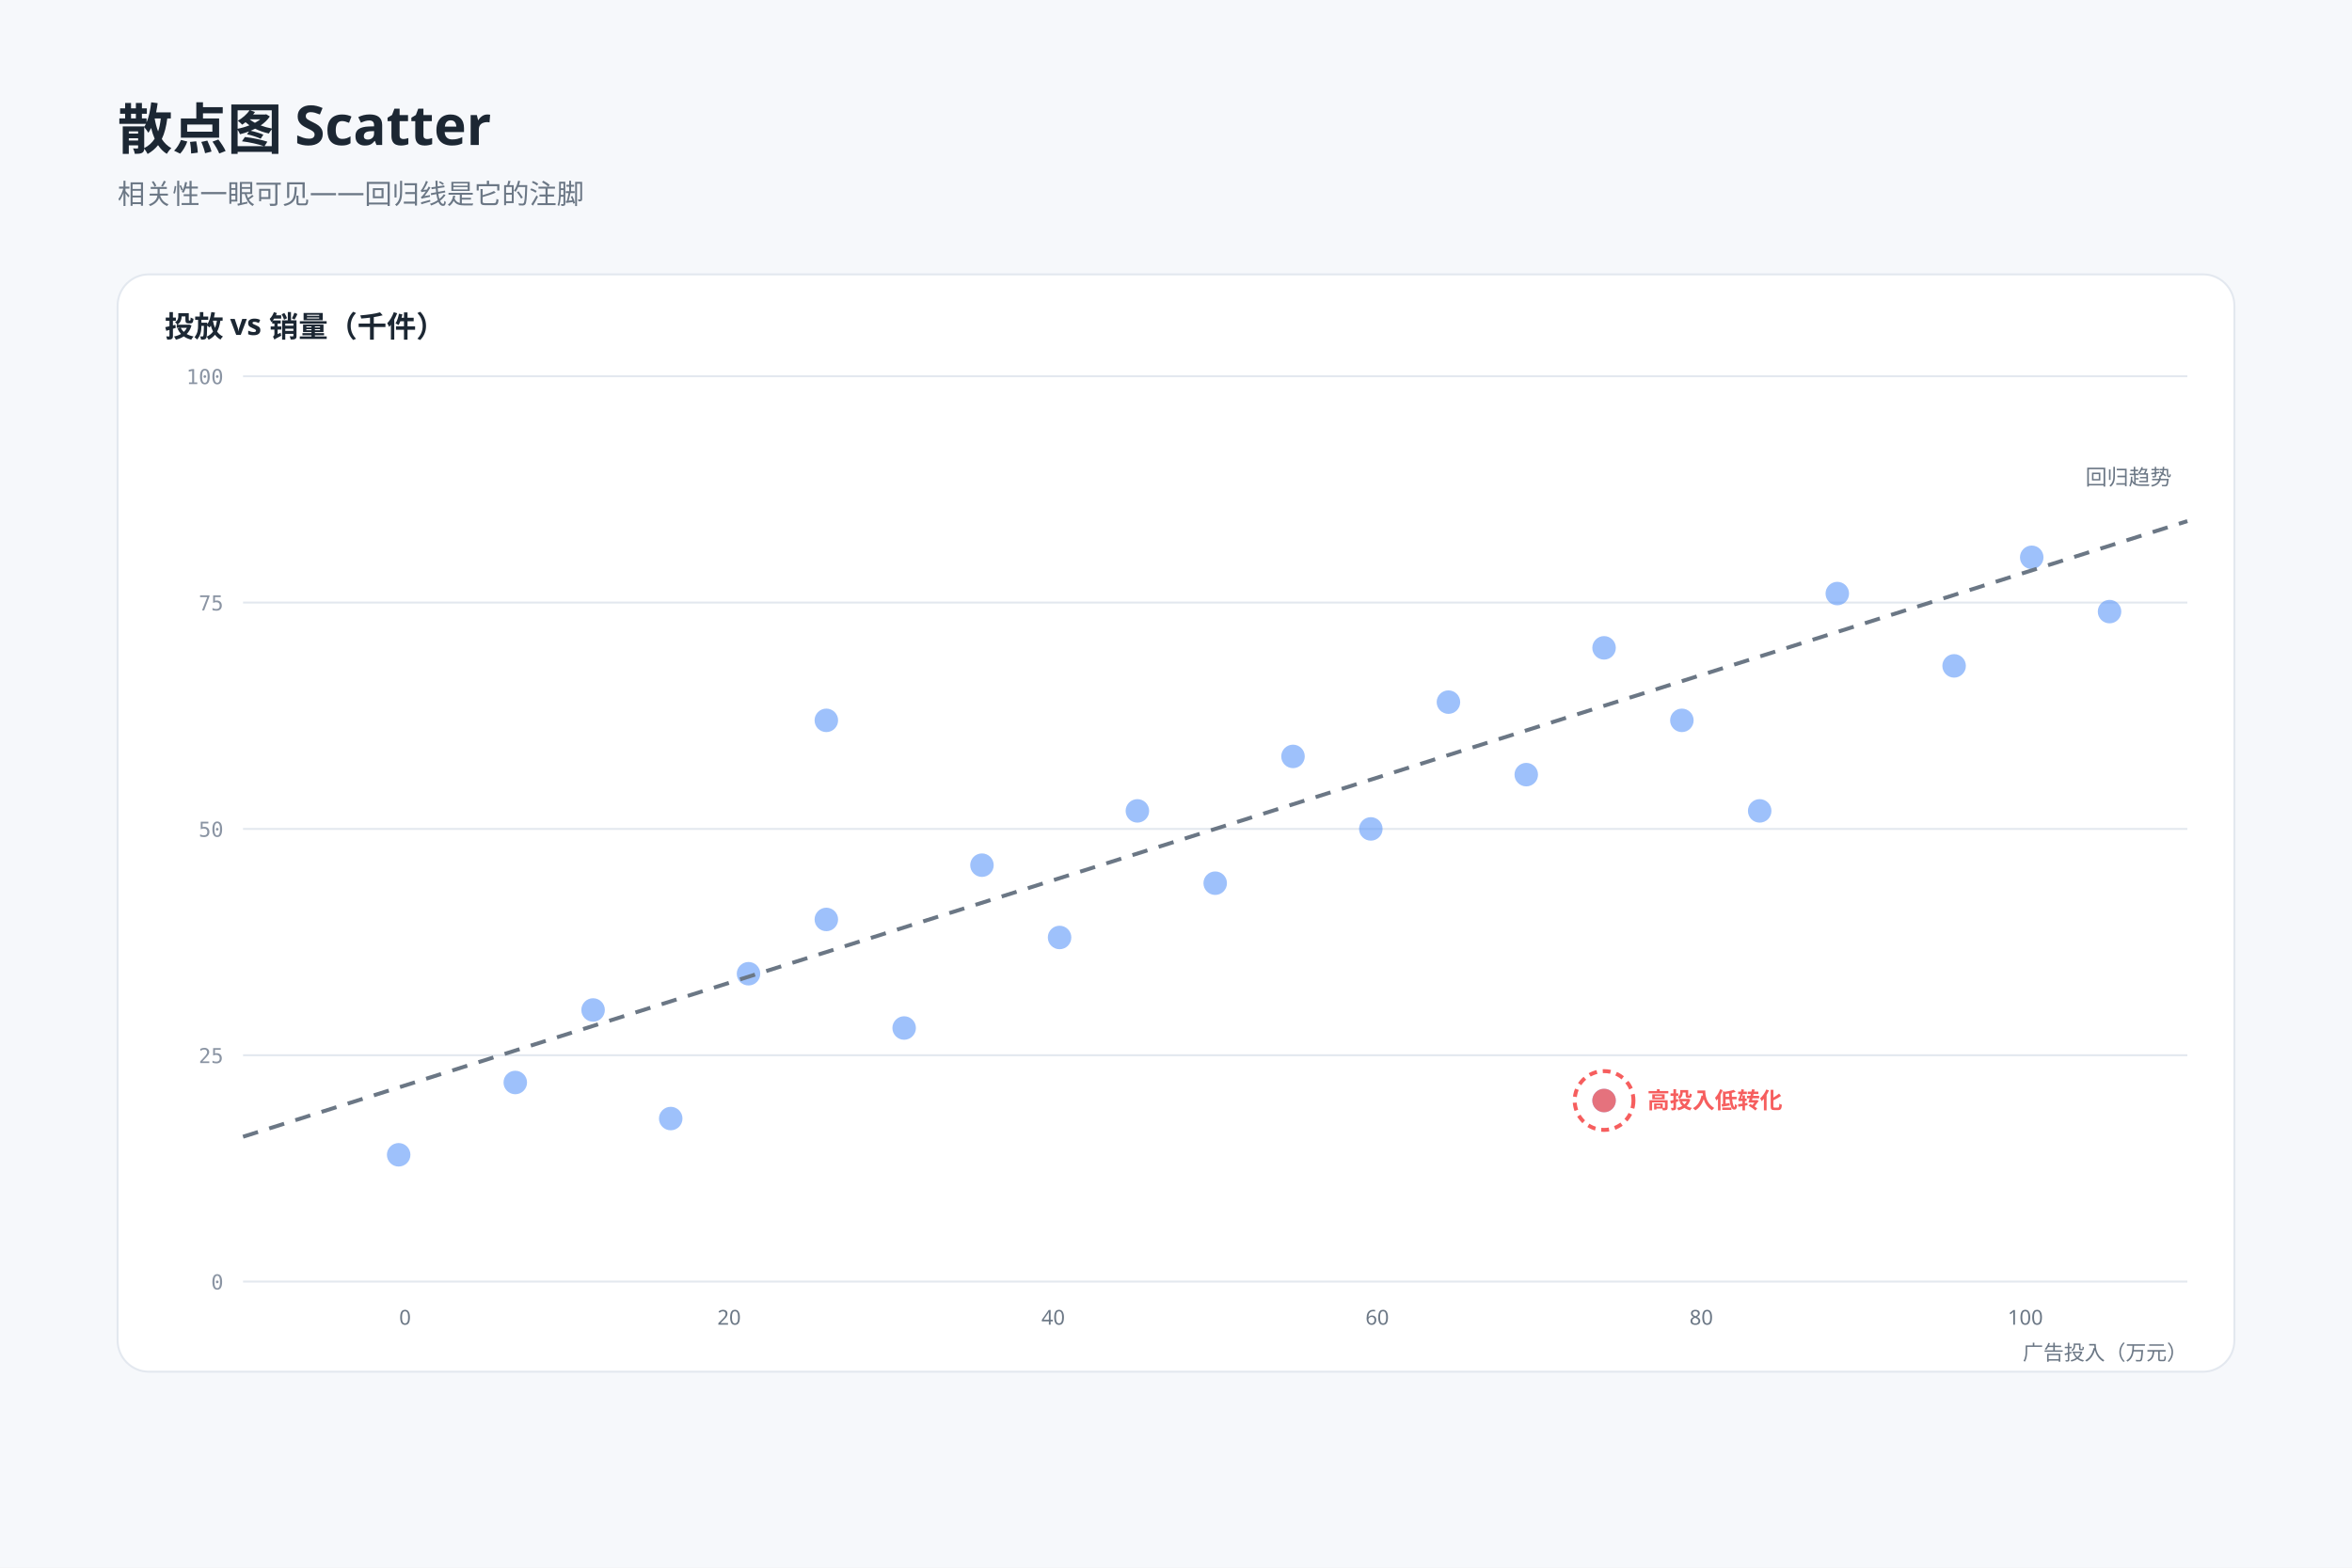
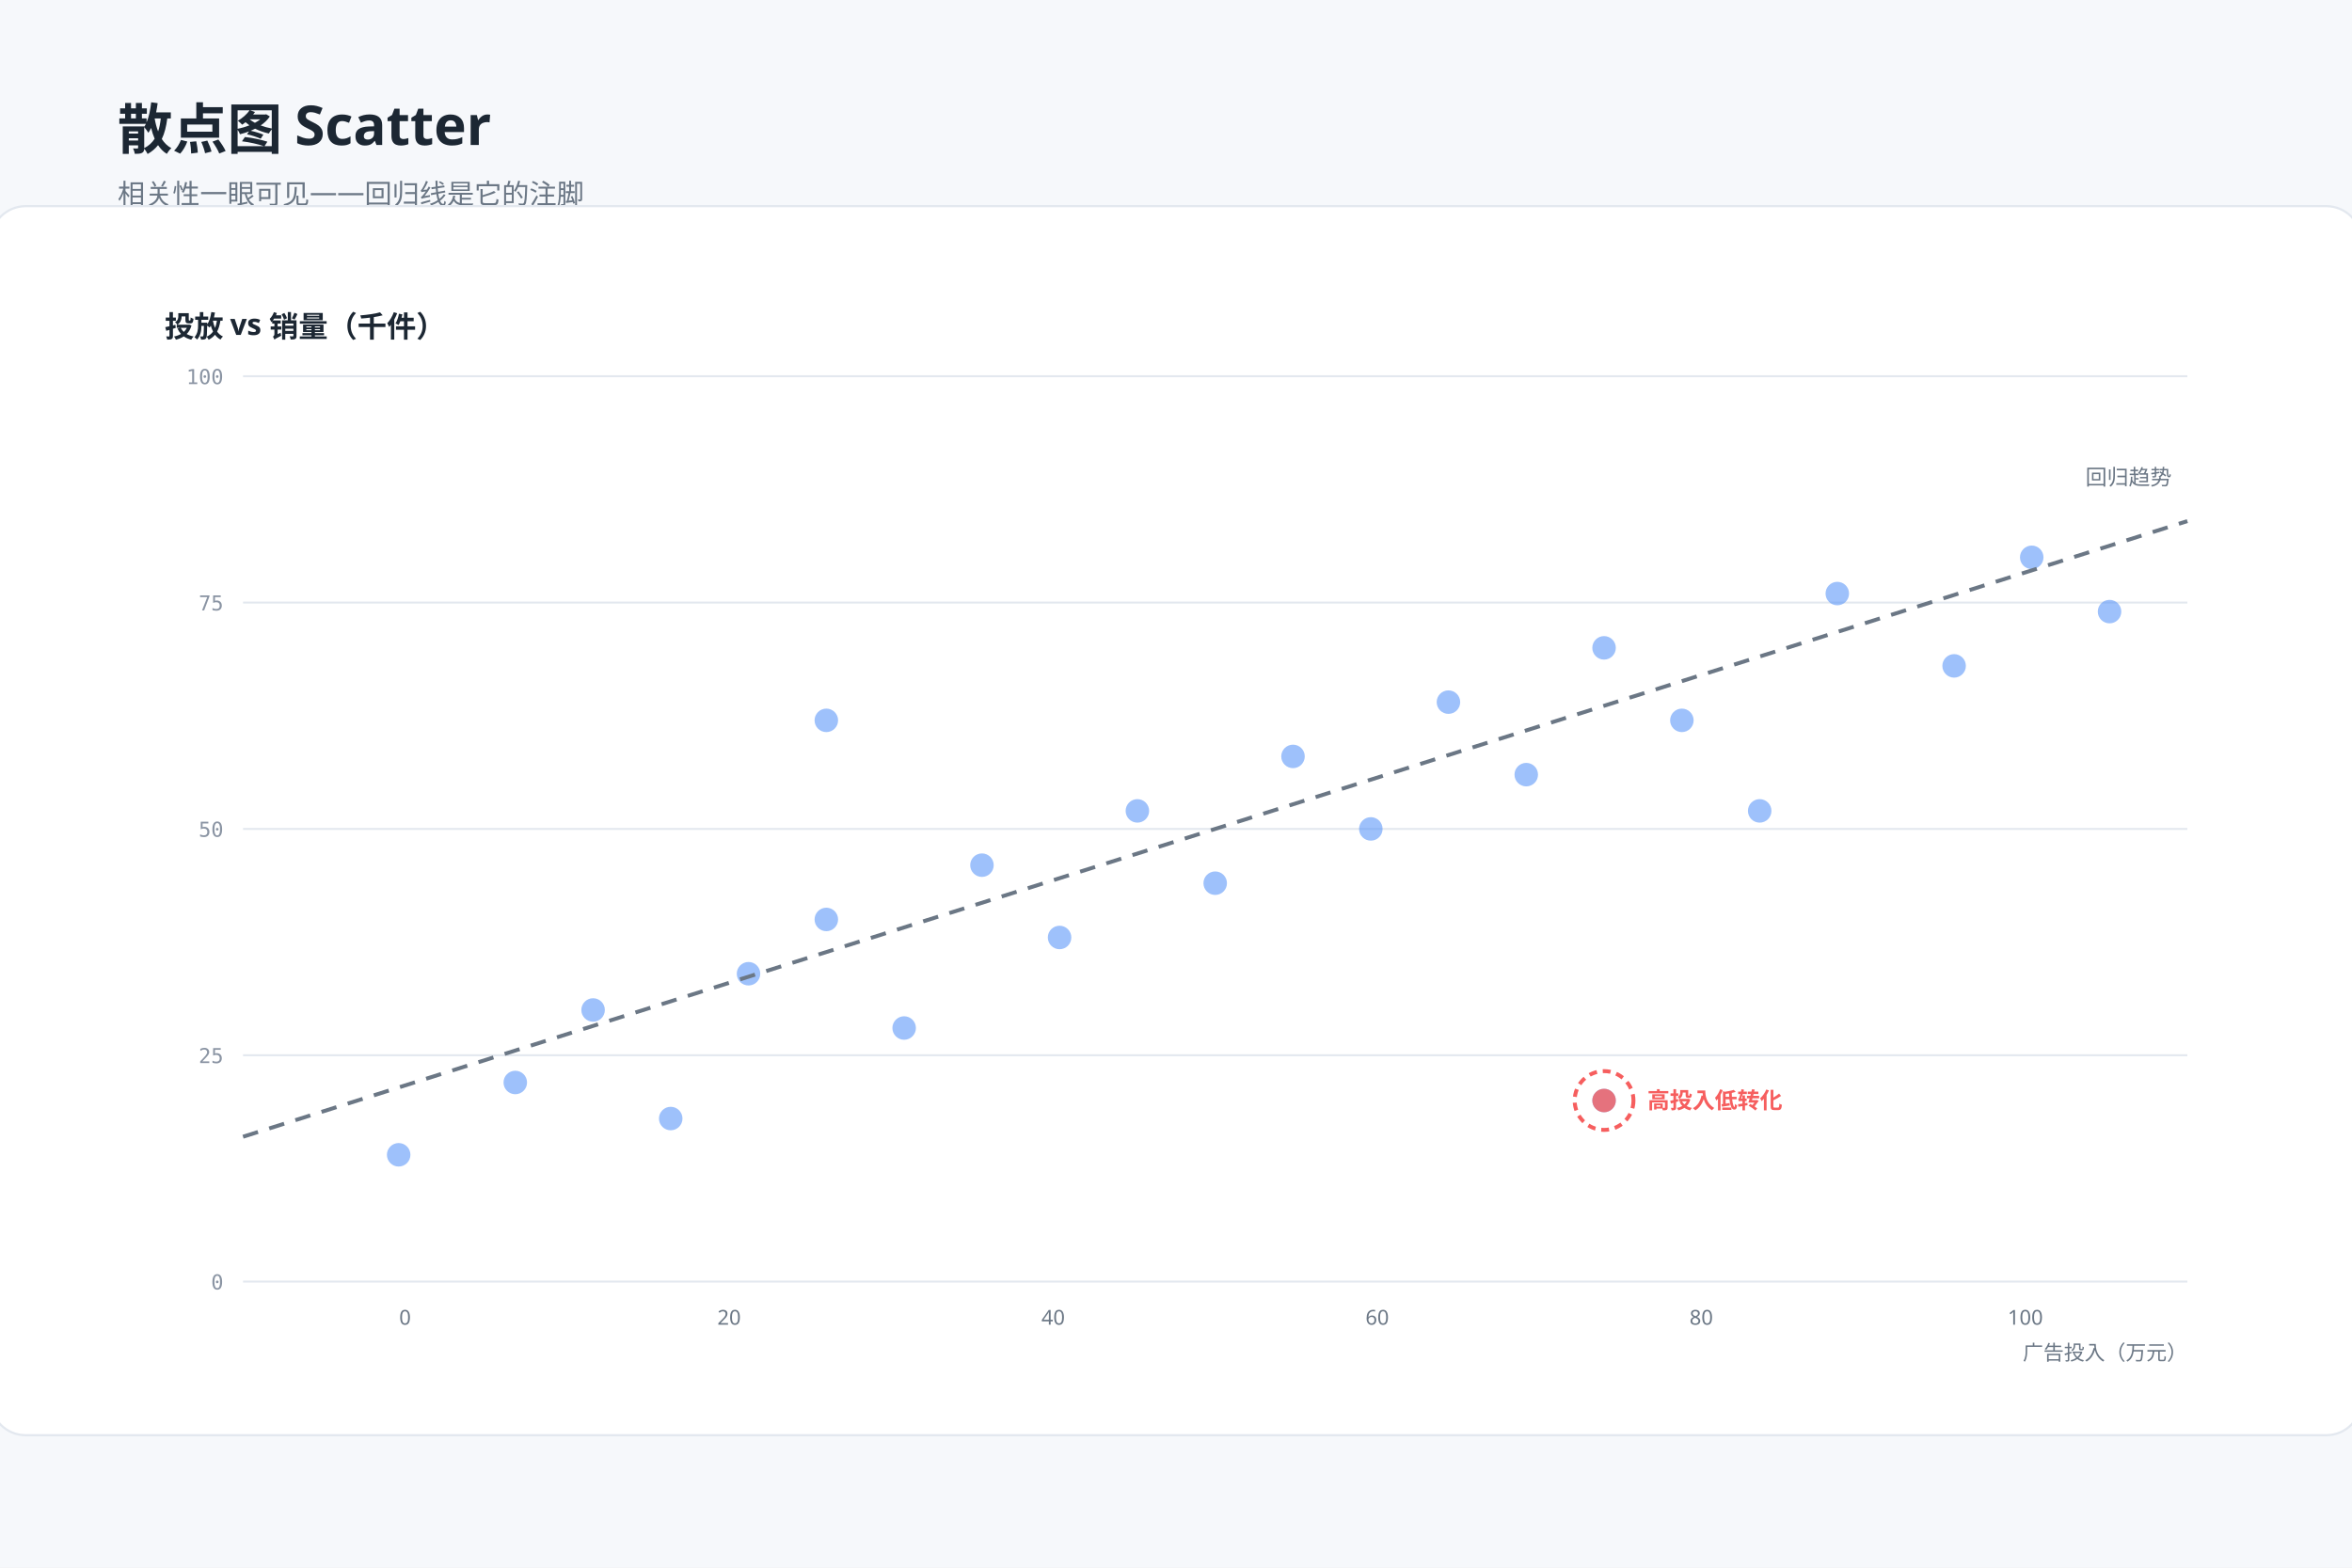
<svg xmlns="http://www.w3.org/2000/svg" width="1200" height="800" viewBox="0 0 1200 800" font-family="PingFang SC, Hiragino Sans GB, Microsoft YaHei, sans-serif">
  <rect width="1200" height="800" fill="#f6f8fb" />
  <text x="60" y="76" font-size="28" font-weight="700" fill="#1c2733">散点图 Scatter</text>
  <text x="60" y="104" font-size="14" fill="#6b7785">相关性一眼可见——回归线是它的注脚</text>
-   <g>
-     <rect x="60" y="140" width="1080" height="560" rx="16" fill="#ffffff" stroke="#e3e8ef" />
+   <g transform="translate(600,430) scale(1.12) translate(-600,-430)">
+     <g>
+       <rect x="60" y="140" width="1080" height="560" rx="16" fill="#ffffff" stroke="#e3e8ef" />
+     </g>
  </g>
  <text x="84" y="172" font-size="15" fill="#1c2733" text-anchor="start" font-weight="700">投放 vs 销量（千件）</text>
  <line x1="124" y1="654" x2="1116" y2="654" stroke="#e3e8ef" />
  <text x="114" y="658" font-size="10.5" fill="#8a94a3" text-anchor="end" font-family="SFMono-Regular, Menlo, monospace">0</text>
  <line x1="124" y1="538.5" x2="1116" y2="538.5" stroke="#e3e8ef" />
  <text x="114" y="542.5" font-size="10.5" fill="#8a94a3" text-anchor="end" font-family="SFMono-Regular, Menlo, monospace">25</text>
  <line x1="124" y1="423" x2="1116" y2="423" stroke="#e3e8ef" />
  <text x="114" y="427" font-size="10.5" fill="#8a94a3" text-anchor="end" font-family="SFMono-Regular, Menlo, monospace">50</text>
  <line x1="124" y1="307.5" x2="1116" y2="307.5" stroke="#e3e8ef" />
  <text x="114" y="311.5" font-size="10.5" fill="#8a94a3" text-anchor="end" font-family="SFMono-Regular, Menlo, monospace">75</text>
  <line x1="124" y1="192" x2="1116" y2="192" stroke="#e3e8ef" />
  <text x="114" y="196" font-size="10.5" fill="#8a94a3" text-anchor="end" font-family="SFMono-Regular, Menlo, monospace">100</text>
  <text x="206.667" y="676" font-size="10.5" fill="#6b7785" text-anchor="middle">0</text>
  <text x="372" y="676" font-size="10.5" fill="#6b7785" text-anchor="middle">20</text>
  <text x="537.333" y="676" font-size="10.5" fill="#6b7785" text-anchor="middle">40</text>
  <text x="702.667" y="676" font-size="10.5" fill="#6b7785" text-anchor="middle">60</text>
  <text x="868" y="676" font-size="10.5" fill="#6b7785" text-anchor="middle">80</text>
  <text x="1033.333" y="676" font-size="10.5" fill="#6b7785" text-anchor="middle">100</text>
  <circle cx="203.4" cy="589.3" r="6" fill="#4f8ef7" opacity="0.55" />
  <circle cx="262.9" cy="552.4" r="6" fill="#4f8ef7" opacity="0.55" />
  <circle cx="302.6" cy="515.4" r="6" fill="#4f8ef7" opacity="0.55" />
  <circle cx="342.2" cy="570.8" r="6" fill="#4f8ef7" opacity="0.55" />
  <circle cx="381.9" cy="496.9" r="6" fill="#4f8ef7" opacity="0.55" />
  <circle cx="421.6" cy="469.2" r="6" fill="#4f8ef7" opacity="0.55" />
  <circle cx="461.3" cy="524.6" r="6" fill="#4f8ef7" opacity="0.55" />
  <circle cx="501.0" cy="441.5" r="6" fill="#4f8ef7" opacity="0.55" />
  <circle cx="540.6" cy="478.4" r="6" fill="#4f8ef7" opacity="0.55" />
  <circle cx="580.3" cy="413.8" r="6" fill="#4f8ef7" opacity="0.55" />
  <circle cx="620.0" cy="450.7" r="6" fill="#4f8ef7" opacity="0.55" />
  <circle cx="659.7" cy="386.0" r="6" fill="#4f8ef7" opacity="0.55" />
  <circle cx="699.4" cy="423.0" r="6" fill="#4f8ef7" opacity="0.55" />
  <circle cx="739.0" cy="358.3" r="6" fill="#4f8ef7" opacity="0.55" />
  <circle cx="778.7" cy="395.3" r="6" fill="#4f8ef7" opacity="0.55" />
  <circle cx="818.4" cy="330.6" r="6" fill="#4f8ef7" opacity="0.55" />
  <circle cx="858.1" cy="367.6" r="6" fill="#4f8ef7" opacity="0.55" />
  <circle cx="897.8" cy="413.8" r="6" fill="#4f8ef7" opacity="0.55" />
  <circle cx="937.4" cy="302.9" r="6" fill="#4f8ef7" opacity="0.55" />
  <circle cx="997.0" cy="339.8" r="6" fill="#4f8ef7" opacity="0.55" />
  <circle cx="1036.6" cy="284.4" r="6" fill="#4f8ef7" opacity="0.55" />
  <circle cx="1076.3" cy="312.1" r="6" fill="#4f8ef7" opacity="0.55" />
  <circle cx="818.4" cy="561.6" r="6" fill="#4f8ef7" opacity="0.55" />
  <circle cx="421.6" cy="367.6" r="6" fill="#4f8ef7" opacity="0.55" />
  <line x1="124" y1="580.08" x2="1116" y2="265.92" stroke="#6b7785" stroke-dasharray="8 6" stroke-width="2" />
  <text x="1108" y="247.44" font-size="11" fill="#6b7785" text-anchor="end">回归趋势</text>
  <circle cx="818.4" cy="561.6" r="15" fill="none" stroke="#f65e5e" stroke-dasharray="4 3" stroke-width="2" />
  <circle cx="818.4" cy="561.6" r="6" fill="#f65e5e" opacity="0.8" />
  <text x="840.4" y="565.6" font-size="11.5" fill="#f65e5e" text-anchor="start" font-weight="600">高投入低转化</text>
  <text x="1116" y="694" font-size="10.5" fill="#6b7785" text-anchor="end">广告投入（万元）</text>
</svg>
